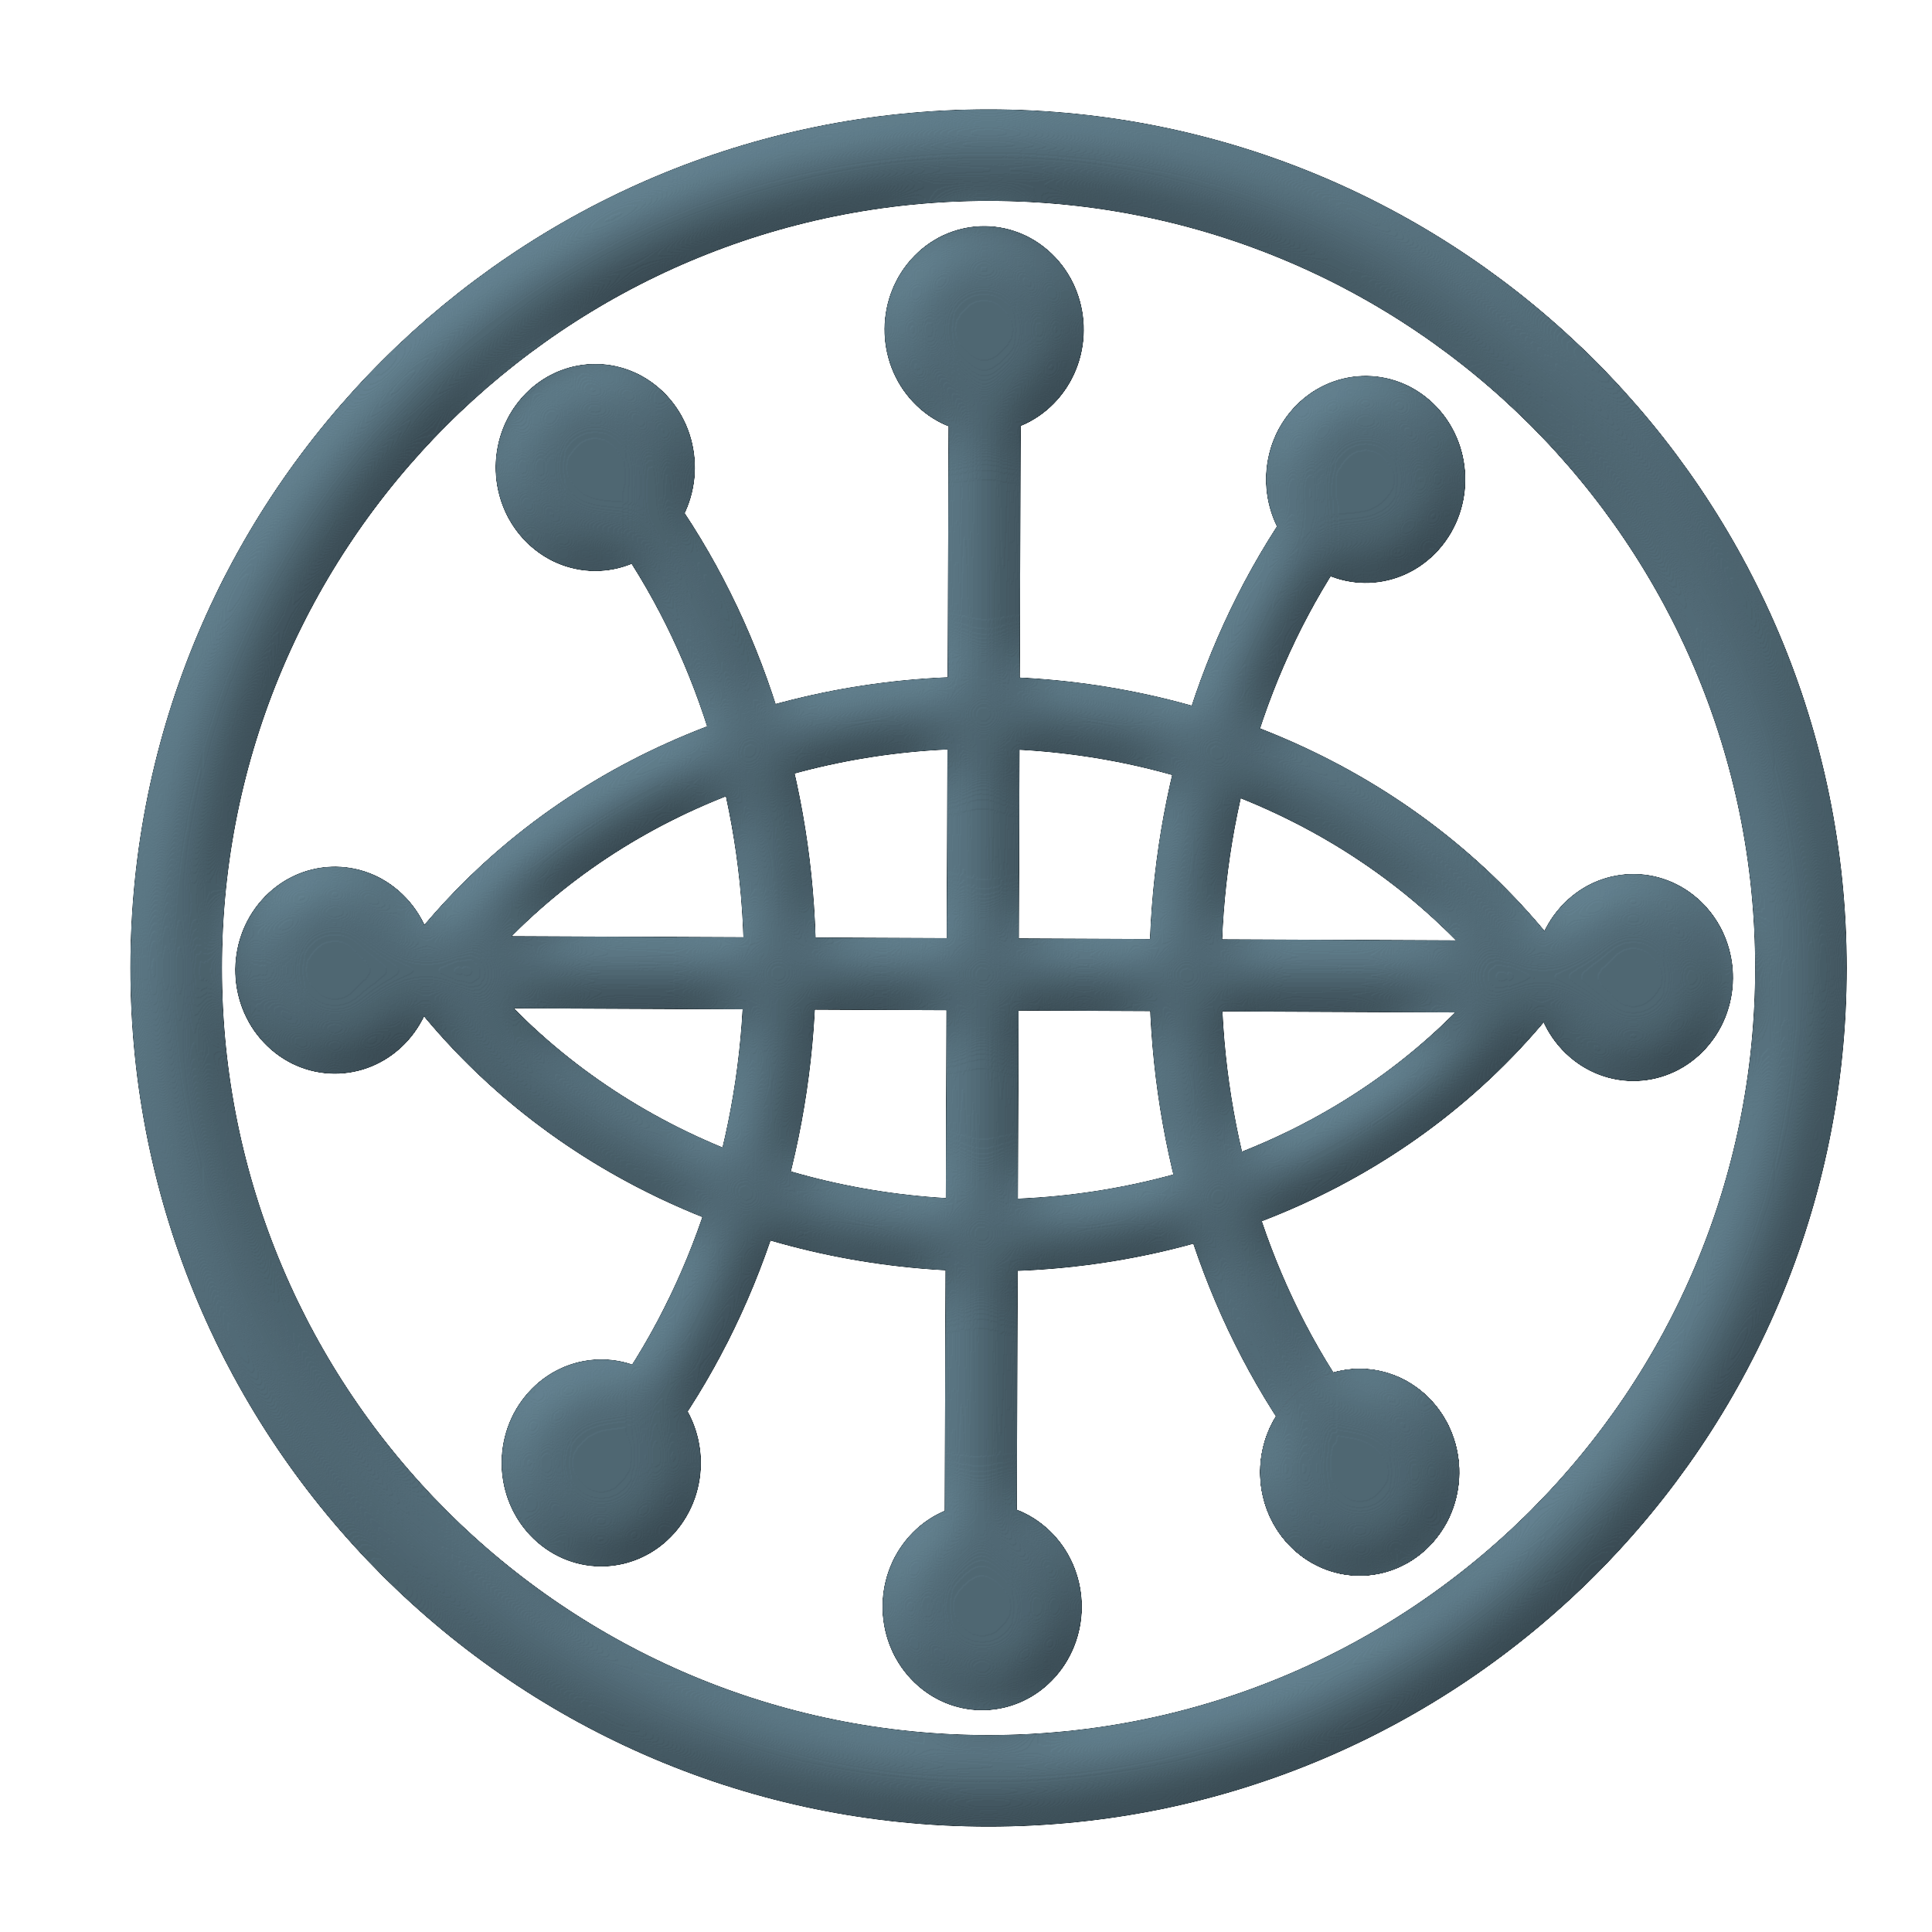
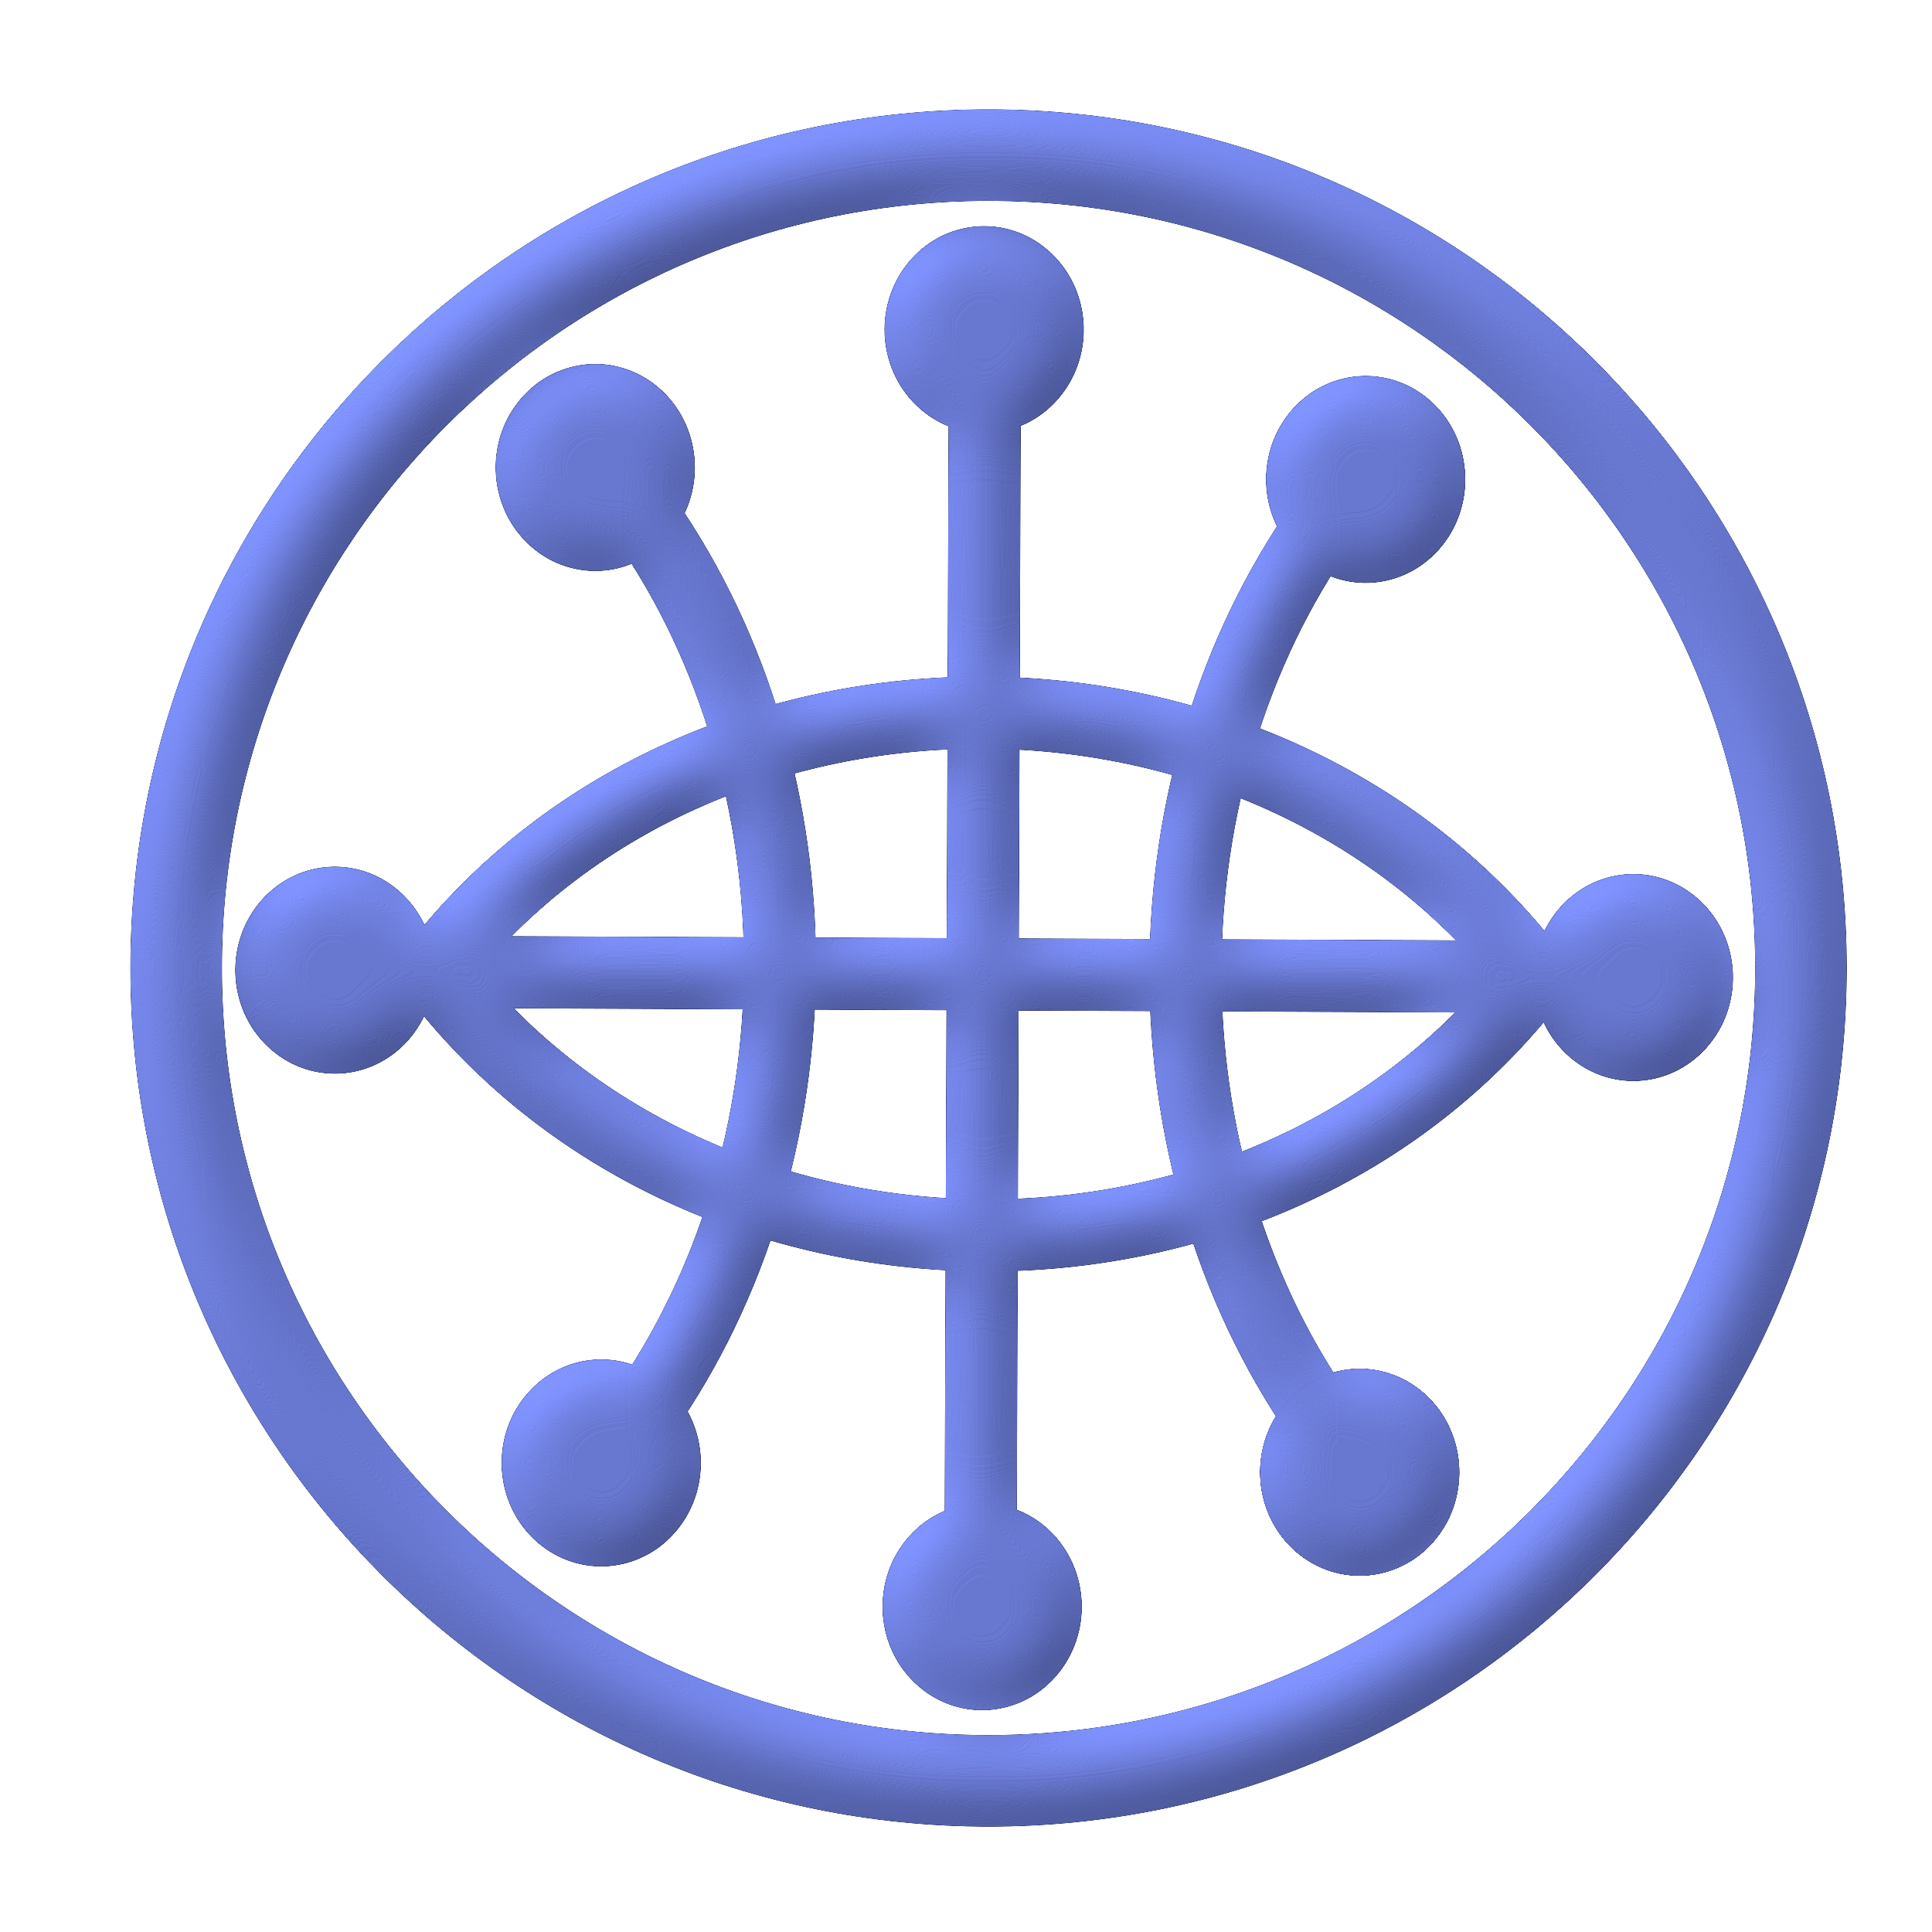
<svg xmlns="http://www.w3.org/2000/svg" width="341.333" height="341.333">
  <defs>
    <filter id="a" style="color-interpolation-filters:sRGB">
      <feGaussianBlur in="SourceGraphic" result="result0" stdDeviation="5" />
      <feDiffuseLighting lighting-color="#FEFEFE" result="result5" surfaceScale="10">
        <feDistantLight azimuth="235" elevation="13" />
      </feDiffuseLighting>
      <feComposite in="result5" in2="SourceGraphic" k1="1" k3=".6" operator="arithmetic" result="result4" />
    </filter>
  </defs>
-   <g style="stroke:#607d8b;filter:url(#a)" transform="translate(128.563 -367.167)">
-     <ellipse cx="46.088" cy="538.184" rx="143.525" ry="143.608" style="fill:none;stroke:#607d8b;stroke-width:16.161;stroke-miterlimit:4;stroke-dasharray:none;stroke-opacity:1" />
-     <path d="m-52.15 538.877 194.393.855m-97.56 101.571.731-205.043m-59.895 22.752c31.827 45.91 31.59 112.337-.564 157.967m119.626.526c-31.826-45.91-31.59-112.337.564-157.967m-156.997 79.006c47.256-61.201 147.653-60.441 194.481 1.184m-.314.222c-47.256 61.201-147.339 60.443-194.168-1.183" style="fill:none;stroke:#607d8b;stroke-width:12.725;stroke-opacity:1" />
-     <ellipse cx="-466.943" cy="438.428" rx="17.87" ry="17.92" style="fill:#607d8b;fill-opacity:1;stroke:#607d8b;stroke-width:.079" transform="matrix(-.72081 -.69313 -.66515 .74671 0 0)" />
-     <ellipse cx="-478.924" cy="278.434" rx="17.87" ry="17.92" style="fill:#607d8b;fill-opacity:1;stroke:#607d8b;stroke-width:.079" transform="matrix(-.72081 -.69313 -.66515 .74671 0 0)" />
-     <ellipse cx="-306.635" cy="436.624" rx="17.87" ry="17.92" style="fill:#607d8b;fill-opacity:1;stroke:#607d8b;stroke-width:.079" transform="matrix(-.72081 -.69313 -.66515 .74671 0 0)" />
-     <ellipse cx="-399.743" cy="466.781" rx="17.87" ry="17.92" style="fill:#607d8b;fill-opacity:1;stroke:#607d8b;stroke-width:.079" transform="matrix(-.72081 -.69313 -.66515 .74671 0 0)" />
-     <ellipse cx="-281.893" cy="340.652" rx="17.87" ry="17.92" style="fill:#607d8b;fill-opacity:1;stroke:#607d8b;stroke-width:.079" transform="matrix(-.72081 -.69313 -.66515 .74671 0 0)" />
-     <ellipse cx="-385.005" cy="247.763" rx="17.87" ry="17.92" style="fill:#607d8b;fill-opacity:1;stroke:#607d8b;stroke-width:.079" transform="matrix(-.72081 -.69313 -.66515 .74671 0 0)" />
-     <ellipse cx="-500.973" cy="375.022" rx="17.87" ry="17.92" style="fill:#4c0000;fill-opacity:1;stroke:#607d8b;stroke-width:.079" transform="matrix(-.72081 -.69313 -.66515 .74671 0 0)" />
-     <ellipse cx="-500.973" cy="375.022" rx="17.87" ry="17.92" style="fill:#607d8b;fill-opacity:1;stroke:#607d8b;stroke-width:.079" transform="matrix(-.72081 -.69313 -.66515 .74671 0 0)" />
-     <ellipse cx="-317.022" cy="275.431" rx="17.87" ry="17.92" style="fill:#607d8b;fill-opacity:1;stroke:#607d8b;stroke-width:.079" transform="matrix(-.72081 -.69313 -.66515 .74671 0 0)" />
+   <g style="stroke:#7e91fd;filter:url(#a)" transform="translate(128.563 -367.167)">
+     <ellipse cx="46.088" cy="538.184" rx="143.525" ry="143.608" style="fill:none;stroke:#7e91fd;stroke-width:16.161;stroke-miterlimit:4;stroke-dasharray:none;stroke-opacity:1" />
+     <path d="m-52.15 538.877 194.393.855m-97.56 101.571.731-205.043m-59.895 22.752c31.827 45.91 31.59 112.337-.564 157.967m119.626.526c-31.826-45.91-31.59-112.337.564-157.967m-156.997 79.006c47.256-61.201 147.653-60.441 194.481 1.184m-.314.222c-47.256 61.201-147.339 60.443-194.168-1.183" style="fill:none;stroke:#7e91fd;stroke-width:12.725;stroke-opacity:1" />
+     <ellipse cx="-466.943" cy="438.428" rx="17.87" ry="17.92" style="fill:#7e91fd;fill-opacity:1;stroke:#7e91fd;stroke-width:.079" transform="matrix(-.72081 -.69313 -.66515 .74671 0 0)" />
+     <ellipse cx="-478.924" cy="278.434" rx="17.87" ry="17.92" style="fill:#7e91fd;fill-opacity:1;stroke:#7e91fd;stroke-width:.079" transform="matrix(-.72081 -.69313 -.66515 .74671 0 0)" />
+     <ellipse cx="-306.635" cy="436.624" rx="17.87" ry="17.92" style="fill:#7e91fd;fill-opacity:1;stroke:#7e91fd;stroke-width:.079" transform="matrix(-.72081 -.69313 -.66515 .74671 0 0)" />
+     <ellipse cx="-399.743" cy="466.781" rx="17.87" ry="17.92" style="fill:#7e91fd;fill-opacity:1;stroke:#7e91fd;stroke-width:.079" transform="matrix(-.72081 -.69313 -.66515 .74671 0 0)" />
+     <ellipse cx="-281.893" cy="340.652" rx="17.87" ry="17.92" style="fill:#7e91fd;fill-opacity:1;stroke:#7e91fd;stroke-width:.079" transform="matrix(-.72081 -.69313 -.66515 .74671 0 0)" />
+     <ellipse cx="-385.005" cy="247.763" rx="17.87" ry="17.92" style="fill:#7e91fd;fill-opacity:1;stroke:#7e91fd;stroke-width:.079" transform="matrix(-.72081 -.69313 -.66515 .74671 0 0)" />
+     <ellipse cx="-500.973" cy="375.022" rx="17.87" ry="17.92" style="fill:#4c0000;fill-opacity:1;stroke:#7e91fd;stroke-width:.079" transform="matrix(-.72081 -.69313 -.66515 .74671 0 0)" />
+     <ellipse cx="-500.973" cy="375.022" rx="17.87" ry="17.92" style="fill:#7e91fd;fill-opacity:1;stroke:#7e91fd;stroke-width:.079" transform="matrix(-.72081 -.69313 -.66515 .74671 0 0)" />
+     <ellipse cx="-317.022" cy="275.431" rx="17.87" ry="17.92" style="fill:#7e91fd;fill-opacity:1;stroke:#7e91fd;stroke-width:.079" transform="matrix(-.72081 -.69313 -.66515 .74671 0 0)" />
  </g>
</svg>
